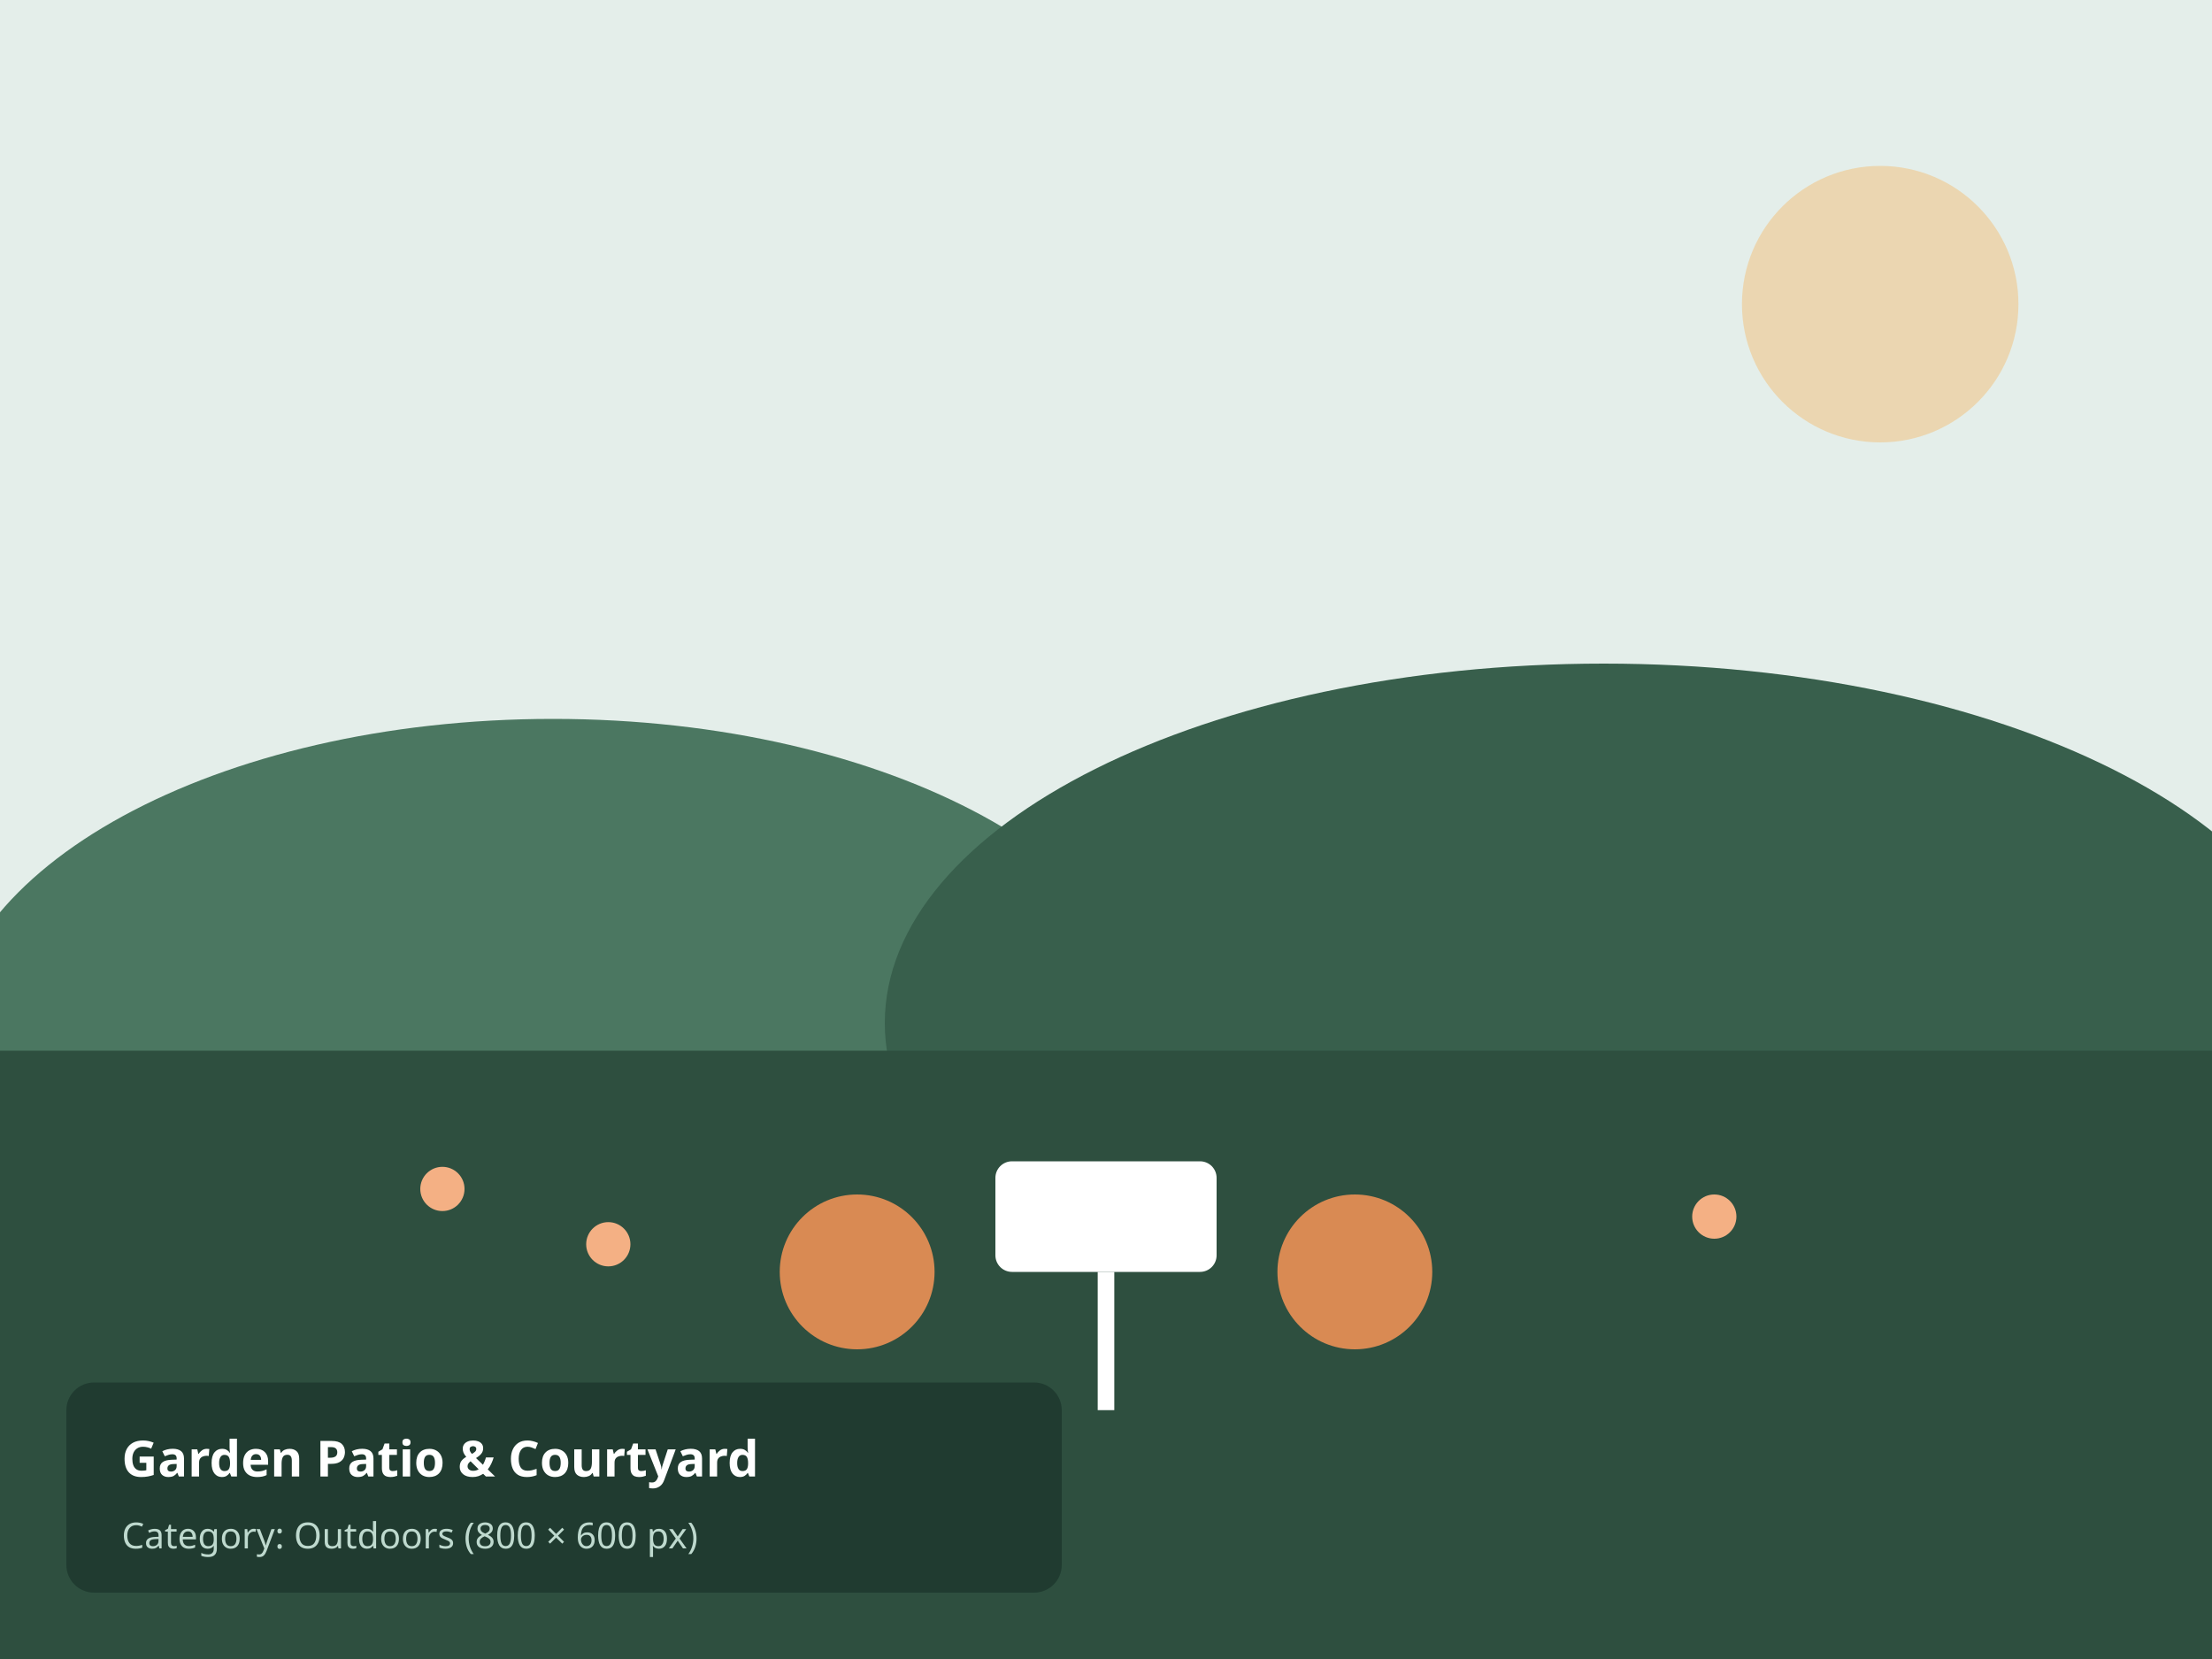
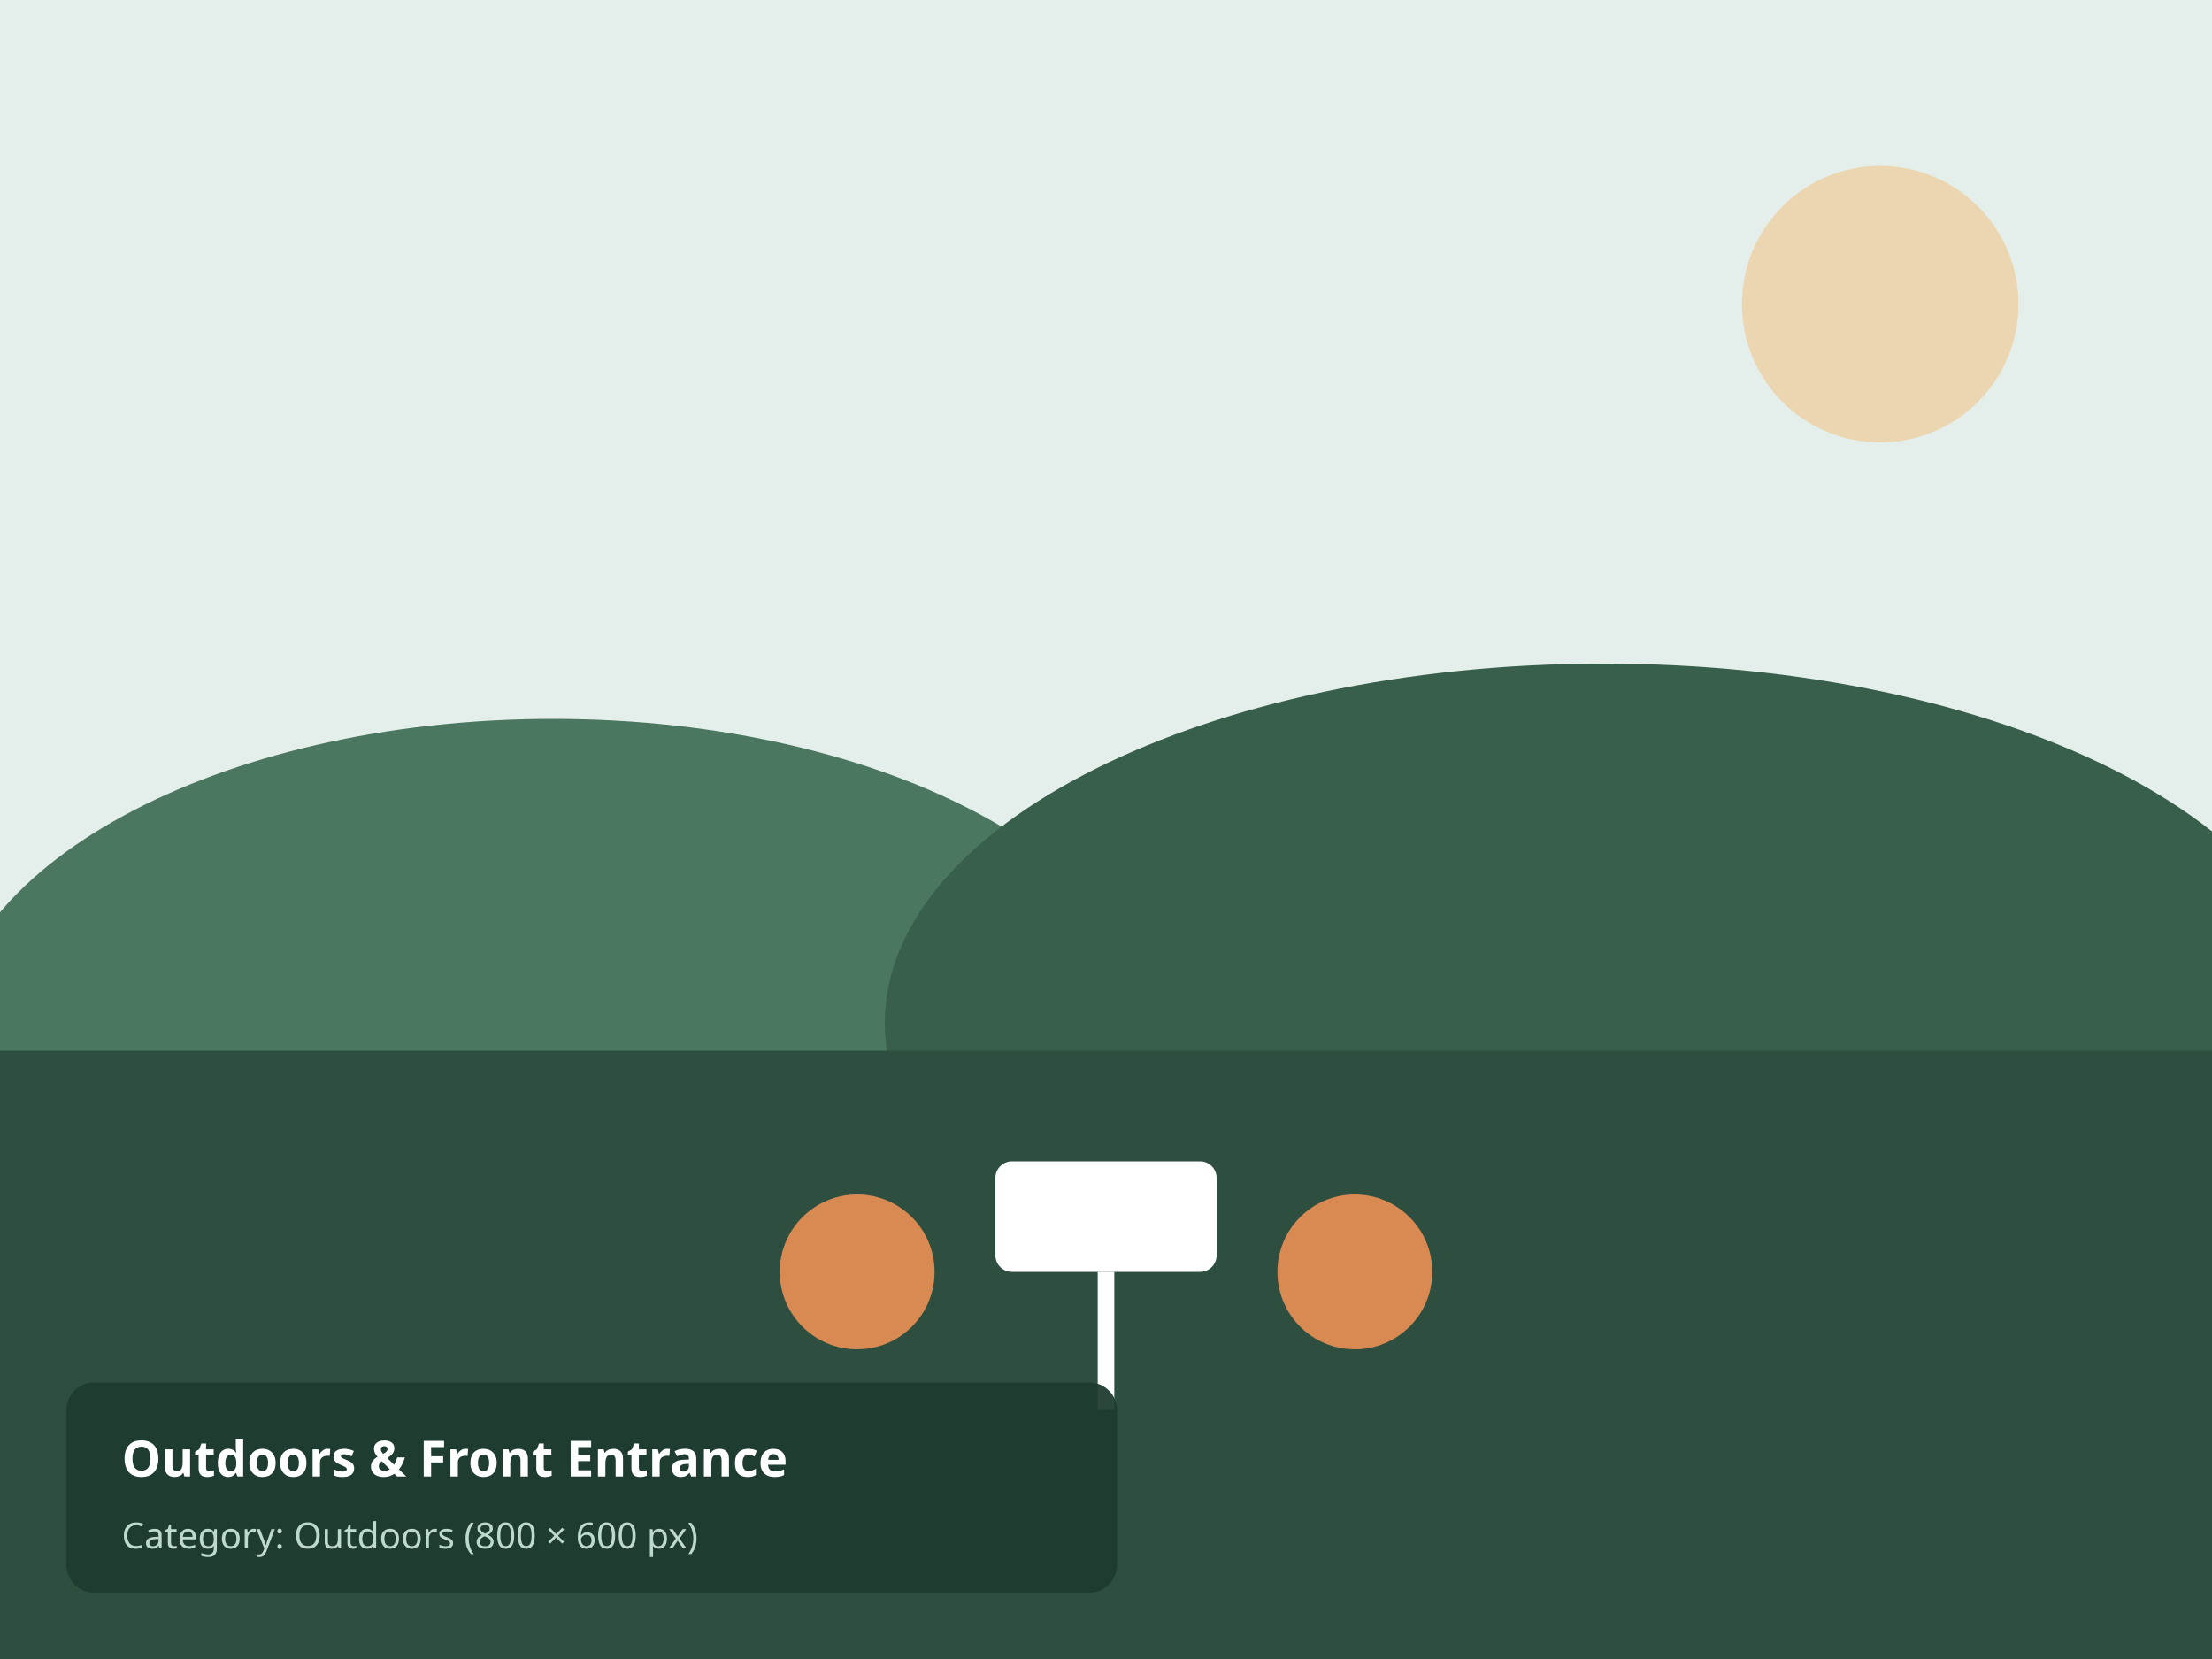
<svg xmlns="http://www.w3.org/2000/svg" viewBox="0 0 800 600" width="100%" height="100%">
  <rect width="800" height="380" fill="#E4EEEA" />
  <circle cx="680" cy="110" r="50" fill="#F0C78A" opacity="0.6" />
  <ellipse cx="200" cy="380" rx="220" ry="120" fill="#4B7761" />
  <ellipse cx="580" cy="370" rx="260" ry="130" fill="#385F4C" />
  <rect y="380" width="800" height="220" fill="#2E4F3F" />
  <rect x="360" y="420" width="80" height="40" rx="6" fill="#FFFFFF" />
  <line x1="400" y1="460" x2="400" y2="510" stroke="#FFFFFF" stroke-width="6" />
  <circle cx="310" cy="460" r="28" fill="#D98A53" />
  <circle cx="490" cy="460" r="28" fill="#D98A53" />
-   <circle cx="160" cy="430" r="8" fill="#F4B084" />
-   <circle cx="220" cy="450" r="8" fill="#F4B084" />
-   <circle cx="620" cy="440" r="8" fill="#F4B084" />
-   <rect x="24" y="500" width="360" height="76" rx="10" fill="#1E3A2F" opacity="0.92" />
-   <text x="44" y="534" fill="#FFFFFF" font-family="system-ui, sans-serif" font-size="18" font-weight="700">Garden Patio &amp; Courtyard</text>
+   <rect x="24" y="500" width="380" height="76" rx="10" fill="#1E3A2F" opacity="0.94" />
+   <text x="44" y="534" fill="#FFFFFF" font-family="system-ui, sans-serif" font-size="18" font-weight="700">Outdoors &amp; Front Entrance</text>
  <text x="44" y="560" fill="#BED9CE" font-family="system-ui, sans-serif" font-size="13">Category: Outdoors (800 × 600 px)</text>
</svg>
